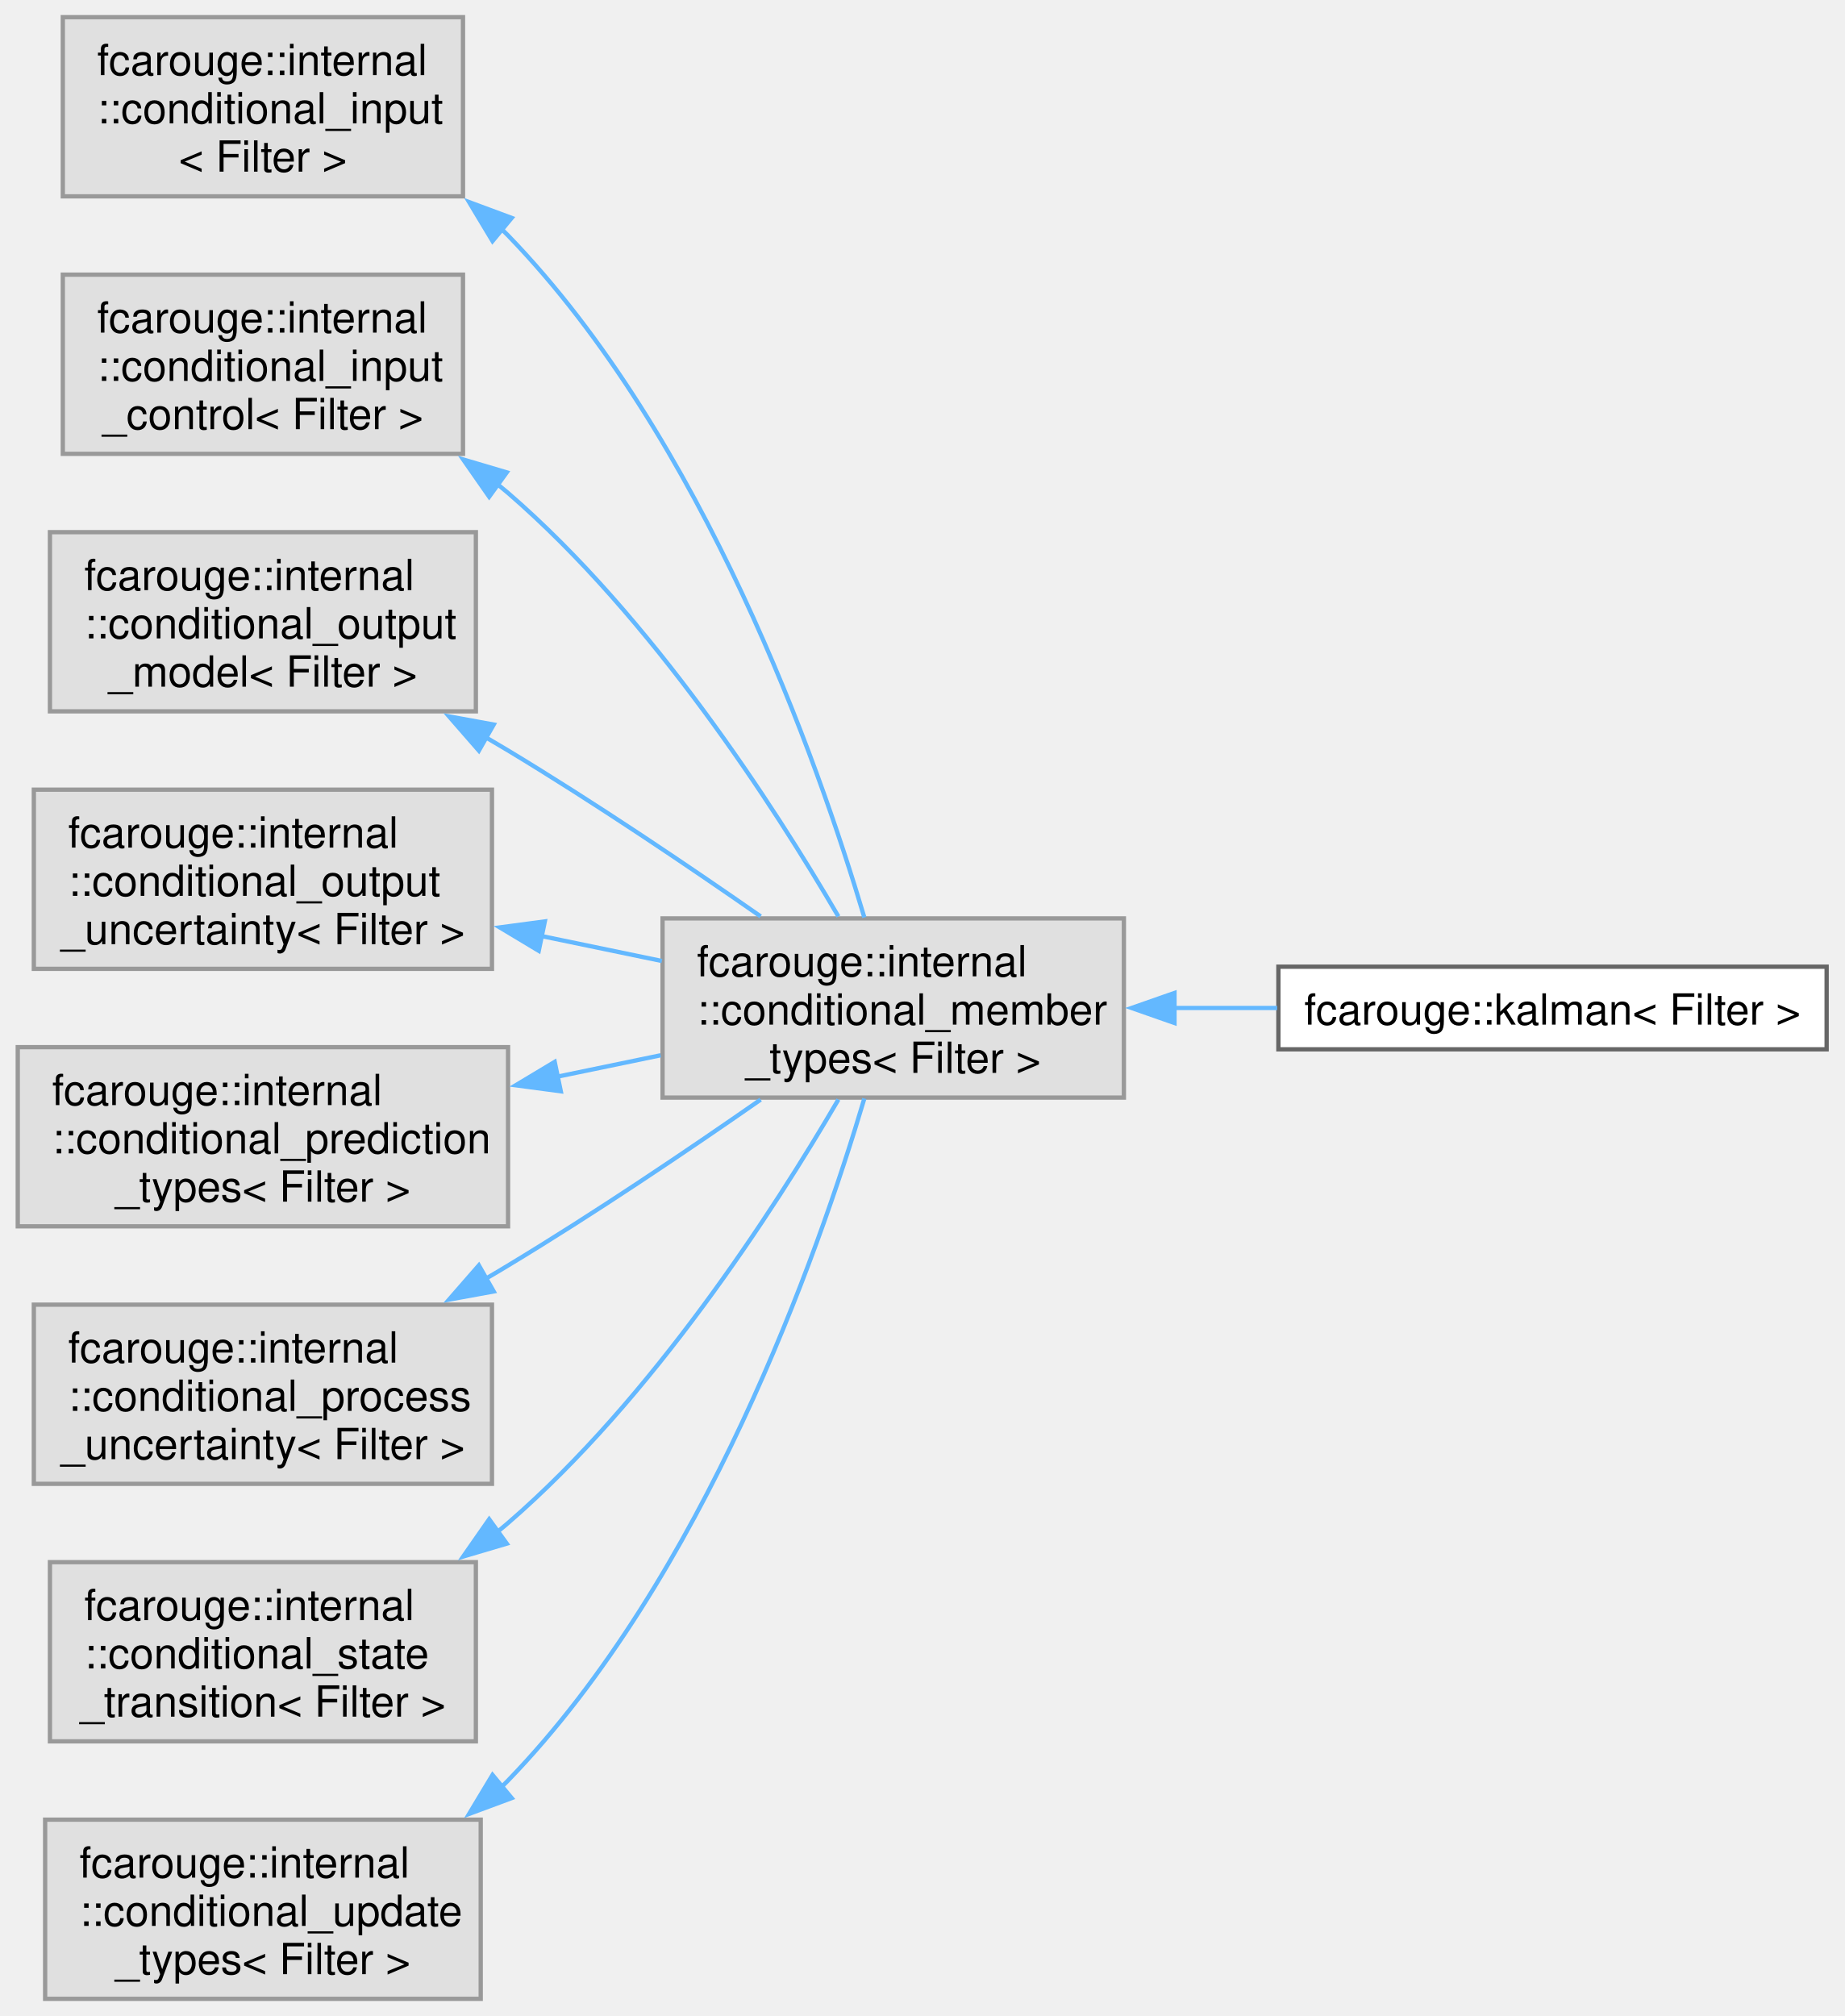
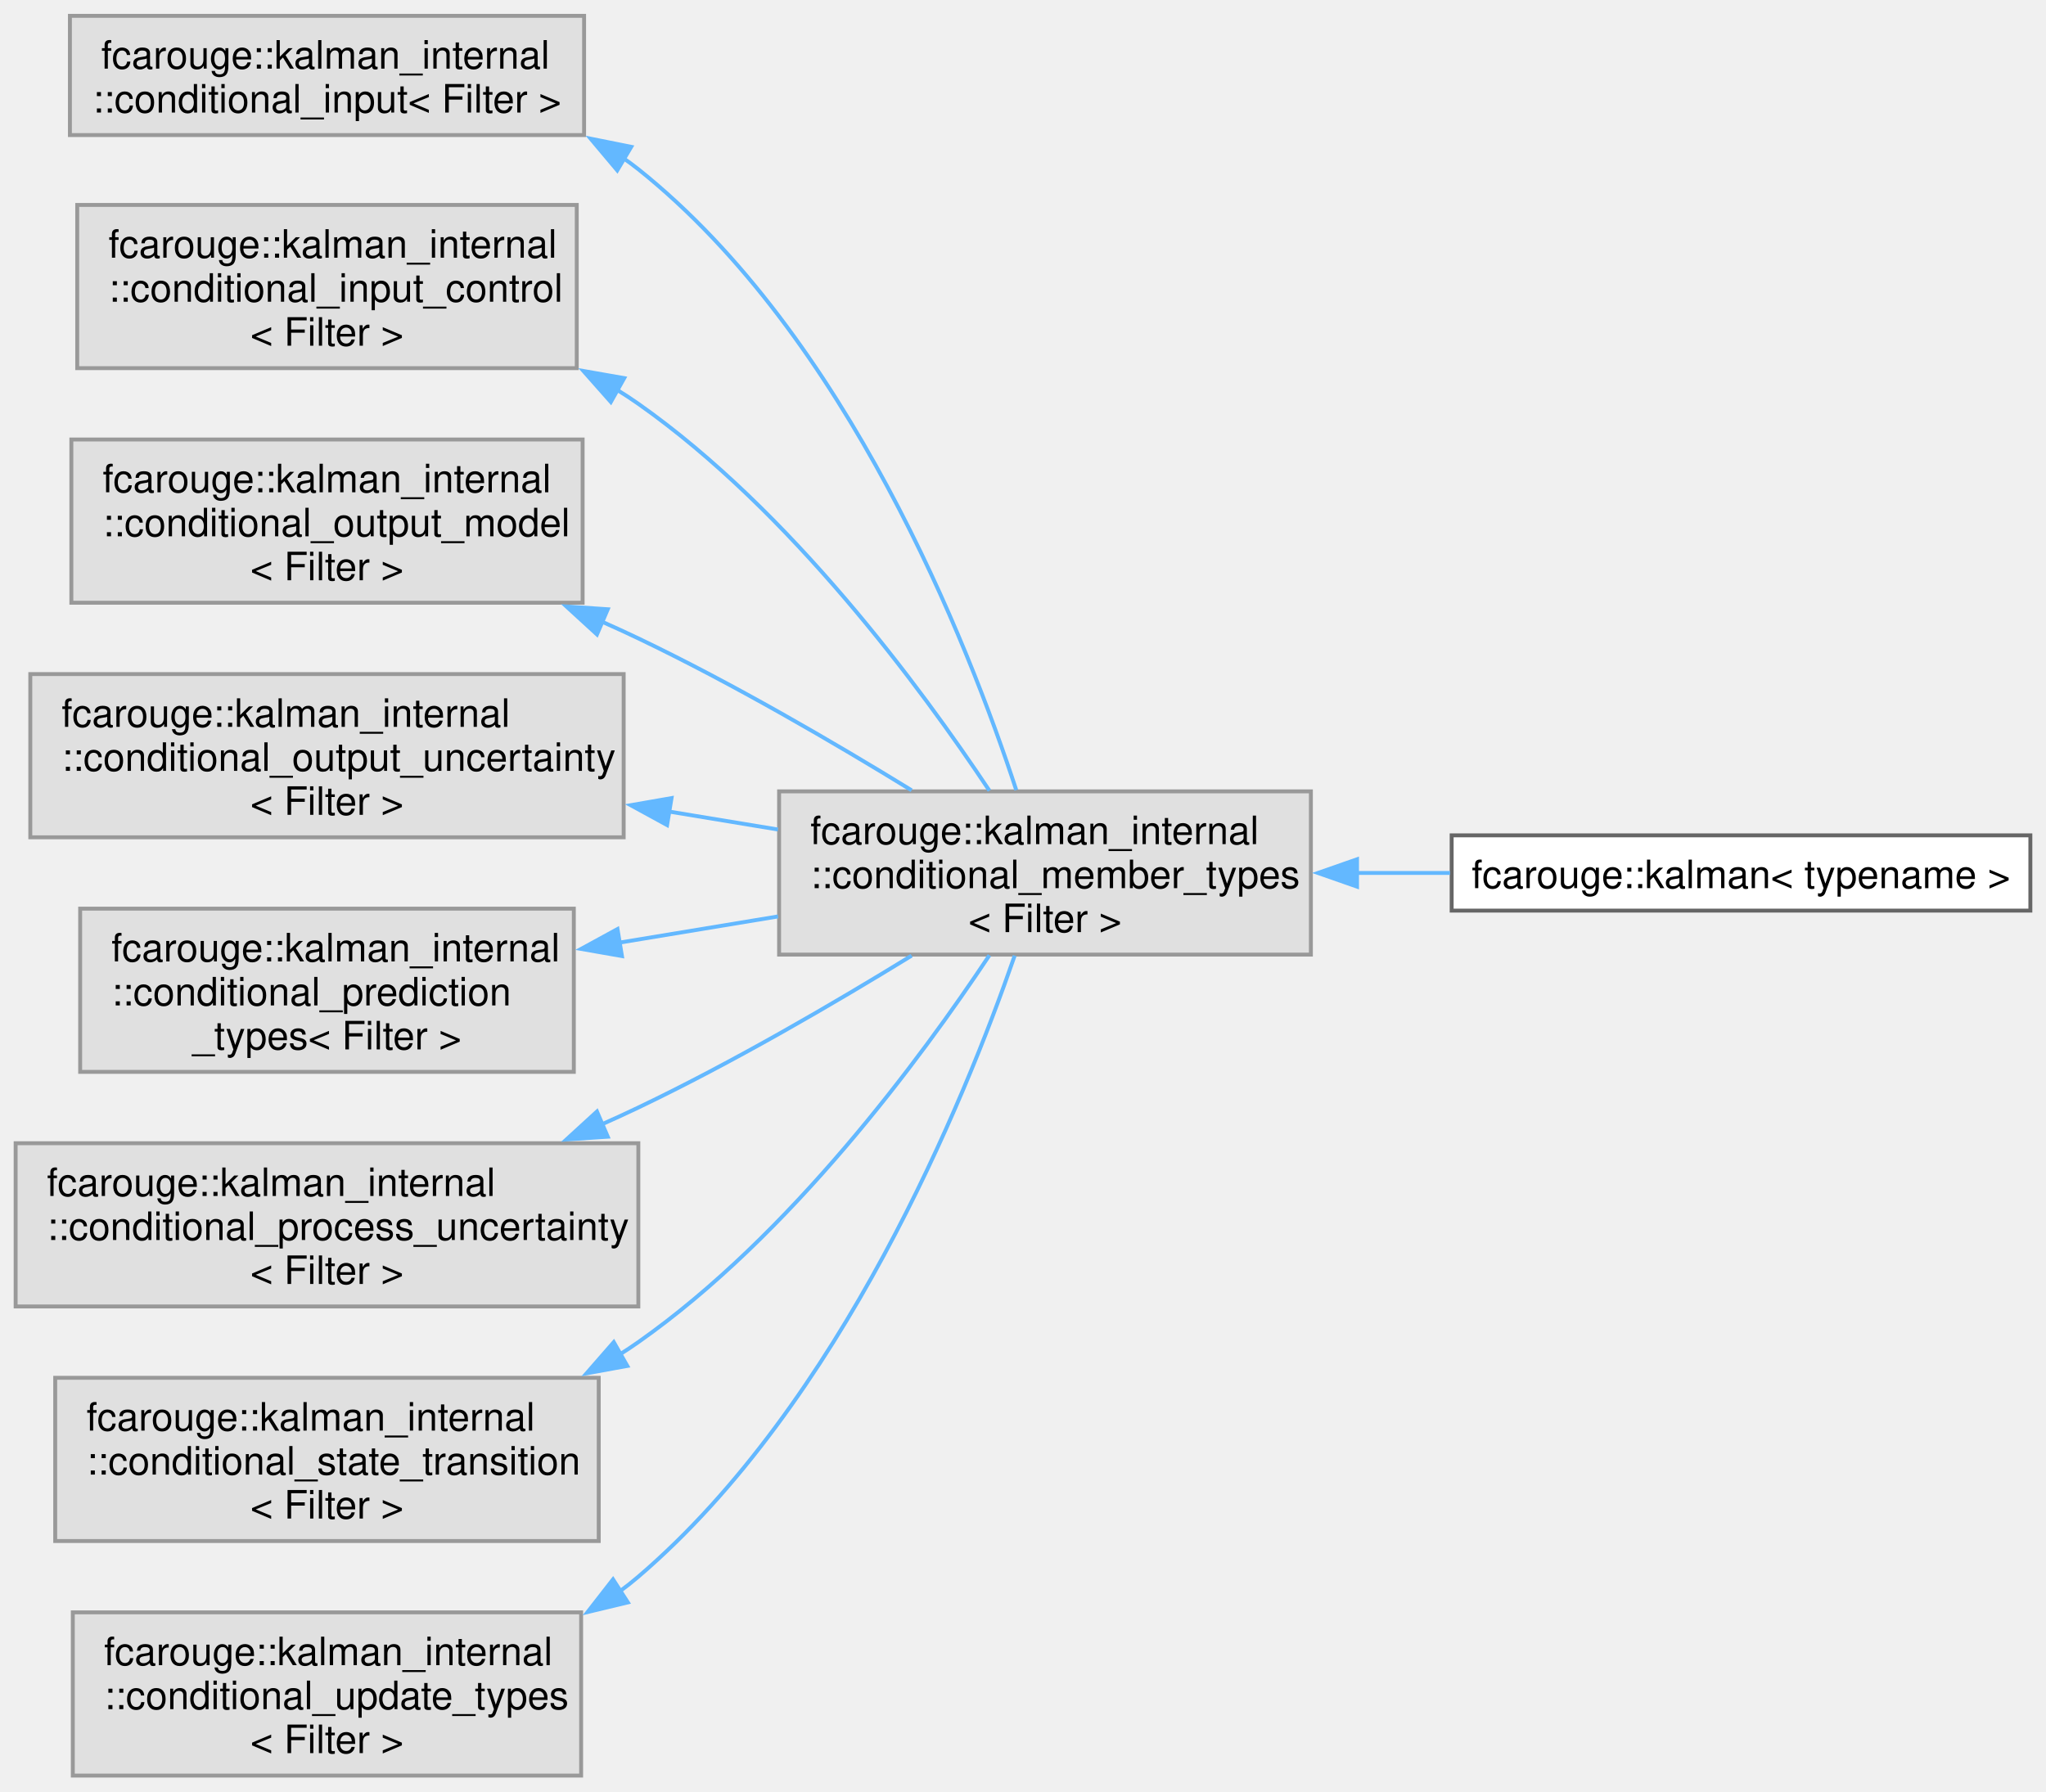
- <svg xmlns="http://www.w3.org/2000/svg" xmlns:xlink="http://www.w3.org/1999/xlink" width="430pt" height="470pt" viewBox="0.00 0.00 429.50 469.75">
-   <g id="graph0" class="graph" transform="scale(1 1) rotate(0) translate(4 465.75)">
+ <svg xmlns="http://www.w3.org/2000/svg" xmlns:xlink="http://www.w3.org/1999/xlink" width="523pt" height="458pt" viewBox="0.00 0.00 523.25 458.12">
+   <g id="graph0" class="graph" transform="scale(1 1) rotate(0) translate(4 454.12)">
    <g id="Node000000" class="node">
      <g id="a_Node000000">
        <a xlink:title=" ">
-           <polygon fill="#e0e0e0" stroke="#999999" points="103.75,-461.75 10.5,-461.75 10.5,-420 103.75,-420 103.75,-461.75" />
-           <text text-anchor="start" x="18.5" y="-448.25" font-family="Helvetica,sans-Serif" font-size="10.00">fcarouge::internal</text>
-           <text text-anchor="start" x="18.5" y="-437" font-family="Helvetica,sans-Serif" font-size="10.00">::conditional_input</text>
-           <text text-anchor="middle" x="57.12" y="-425.75" font-family="Helvetica,sans-Serif" font-size="10.00">&lt; Filter &gt;</text>
+           <polygon fill="#e0e0e0" stroke="#999999" points="145.38,-450.12 13.88,-450.12 13.88,-419.62 145.38,-419.62 145.38,-450.12" />
+           <text text-anchor="start" x="21.88" y="-436.62" font-family="Helvetica,sans-Serif" font-size="10.00">fcarouge::kalman_internal</text>
+           <text text-anchor="middle" x="79.62" y="-425.38" font-family="Helvetica,sans-Serif" font-size="10.00">::conditional_input&lt; Filter &gt;</text>
        </a>
      </g>
    </g>
    <g id="Node000001" class="node">
      <g id="a_Node000001">
        <a xlink:title=" ">
-           <polygon fill="#e0e0e0" stroke="#999999" points="257.75,-251.75 150.25,-251.75 150.25,-210 257.75,-210 257.75,-251.75" />
-           <text text-anchor="start" x="158.25" y="-238.25" font-family="Helvetica,sans-Serif" font-size="10.00">fcarouge::internal</text>
-           <text text-anchor="start" x="158.25" y="-227" font-family="Helvetica,sans-Serif" font-size="10.00">::conditional_member</text>
-           <text text-anchor="middle" x="204" y="-215.75" font-family="Helvetica,sans-Serif" font-size="10.00">_types&lt; Filter &gt;</text>
+           <polygon fill="#e0e0e0" stroke="#999999" points="331.25,-251.75 195.25,-251.75 195.25,-210 331.25,-210 331.25,-251.75" />
+           <text text-anchor="start" x="203.25" y="-238.25" font-family="Helvetica,sans-Serif" font-size="10.00">fcarouge::kalman_internal</text>
+           <text text-anchor="start" x="203.25" y="-227" font-family="Helvetica,sans-Serif" font-size="10.00">::conditional_member_types</text>
+           <text text-anchor="middle" x="263.25" y="-215.75" font-family="Helvetica,sans-Serif" font-size="10.00">&lt; Filter &gt;</text>
        </a>
      </g>
    </g>
    <g id="edge1_Node000000_Node000001" class="edge">
      <g id="a_edge1_Node000000_Node000001">
        <a xlink:title=" ">
-           <path fill="none" stroke="#63b8ff" d="M112.78,-412.34C113.28,-411.86 113.77,-411.37 114.25,-410.88 159.92,-363.68 186.45,-288.39 197.27,-251.97" />
-           <polygon fill="#63b8ff" stroke="#63b8ff" points="110.63,-409.58 105.17,-418.66 115.1,-414.97 110.63,-409.58" />
+           <path fill="none" stroke="#63b8ff" d="M155.26,-413.83C156.63,-412.89 157.96,-411.9 159.25,-410.88 212.71,-368.2 243.55,-289.72 255.9,-252.09" />
+           <polygon fill="#63b8ff" stroke="#63b8ff" points="153.86,-410.59 147.04,-418.7 157.43,-416.61 153.86,-410.59" />
        </a>
      </g>
    </g>
    <g id="Node000002" class="node">
      <g id="a_Node000002">
-         <a xlink:href="classfcarouge_1_1kalman.xhtml" target="_top" xlink:title=" ">
-           <polygon fill="white" stroke="#666666" points="421.5,-240.5 293.75,-240.5 293.75,-221.25 421.5,-221.25 421.5,-240.5" />
-           <text text-anchor="middle" x="357.62" y="-227" font-family="Helvetica,sans-Serif" font-size="10.00">fcarouge::kalman&lt; Filter &gt;</text>
+         <a xlink:href="classfcarouge_1_1kalman.xhtml" target="_top" xlink:title="A generic Kalman filter.">
+           <polygon fill="white" stroke="#666666" points="515.25,-240.5 367.25,-240.5 367.25,-221.25 515.25,-221.25 515.25,-240.5" />
+           <text text-anchor="middle" x="441.25" y="-227" font-family="Helvetica,sans-Serif" font-size="10.00">fcarouge::kalman&lt; typename &gt;</text>
        </a>
      </g>
    </g>
    <g id="edge2_Node000001_Node000002" class="edge">
      <g id="a_edge2_Node000001_Node000002">
        <a xlink:title=" ">
-           <path fill="none" stroke="#63b8ff" d="M269.5,-230.88C277.44,-230.88 285.55,-230.88 293.47,-230.88" />
-           <polygon fill="#63b8ff" stroke="#63b8ff" points="269.54,-227.38 259.54,-230.88 269.54,-234.38 269.54,-227.38" />
+           <path fill="none" stroke="#63b8ff" d="M343.04,-230.88C350.96,-230.88 358.98,-230.88 366.84,-230.88" />
+           <polygon fill="#63b8ff" stroke="#63b8ff" points="343.05,-227.38 333.05,-230.88 343.05,-234.38 343.05,-227.38" />
        </a>
      </g>
    </g>
    <g id="Node000003" class="node">
      <g id="a_Node000003">
        <a xlink:title=" ">
-           <polygon fill="#e0e0e0" stroke="#999999" points="103.75,-401.75 10.5,-401.75 10.5,-360 103.75,-360 103.75,-401.75" />
-           <text text-anchor="start" x="18.5" y="-388.25" font-family="Helvetica,sans-Serif" font-size="10.00">fcarouge::internal</text>
-           <text text-anchor="start" x="18.5" y="-377" font-family="Helvetica,sans-Serif" font-size="10.00">::conditional_input</text>
-           <text text-anchor="middle" x="57.12" y="-365.75" font-family="Helvetica,sans-Serif" font-size="10.00">_control&lt; Filter &gt;</text>
+           <polygon fill="#e0e0e0" stroke="#999999" points="143.5,-401.75 15.75,-401.75 15.75,-360 143.5,-360 143.5,-401.75" />
+           <text text-anchor="start" x="23.75" y="-388.25" font-family="Helvetica,sans-Serif" font-size="10.00">fcarouge::kalman_internal</text>
+           <text text-anchor="start" x="23.75" y="-377" font-family="Helvetica,sans-Serif" font-size="10.00">::conditional_input_control</text>
+           <text text-anchor="middle" x="79.62" y="-365.75" font-family="Helvetica,sans-Serif" font-size="10.00">&lt; Filter &gt;</text>
        </a>
      </g>
    </g>
    <g id="edge3_Node000003_Node000001" class="edge">
      <g id="a_edge3_Node000003_Node000001">
        <a xlink:title=" ">
-           <path fill="none" stroke="#63b8ff" d="M111.84,-352.88C112.66,-352.22 113.46,-351.55 114.25,-350.88 147.78,-321.91 176.12,-278.1 191.23,-252.2" />
-           <polygon fill="#63b8ff" stroke="#63b8ff" points="109.85,-350 103.79,-358.69 113.95,-355.68 109.85,-350" />
+           <path fill="none" stroke="#63b8ff" d="M153.71,-354.52C155.61,-353.35 157.46,-352.14 159.25,-350.88 198.1,-323.55 231.48,-278.35 249.04,-251.92" />
+           <polygon fill="#63b8ff" stroke="#63b8ff" points="152.22,-351.35 145.2,-359.28 155.64,-357.45 152.22,-351.35" />
        </a>
      </g>
    </g>
    <g id="Node000004" class="node">
      <g id="a_Node000004">
        <a xlink:title=" ">
-           <polygon fill="#e0e0e0" stroke="#999999" points="106.75,-341.75 7.5,-341.75 7.5,-300 106.75,-300 106.75,-341.75" />
-           <text text-anchor="start" x="15.5" y="-328.25" font-family="Helvetica,sans-Serif" font-size="10.00">fcarouge::internal</text>
-           <text text-anchor="start" x="15.5" y="-317" font-family="Helvetica,sans-Serif" font-size="10.00">::conditional_output</text>
-           <text text-anchor="middle" x="57.12" y="-305.75" font-family="Helvetica,sans-Serif" font-size="10.00">_model&lt; Filter &gt;</text>
+           <polygon fill="#e0e0e0" stroke="#999999" points="145,-341.75 14.25,-341.75 14.25,-300 145,-300 145,-341.75" />
+           <text text-anchor="start" x="22.25" y="-328.25" font-family="Helvetica,sans-Serif" font-size="10.00">fcarouge::kalman_internal</text>
+           <text text-anchor="start" x="22.25" y="-317" font-family="Helvetica,sans-Serif" font-size="10.00">::conditional_output_model</text>
+           <text text-anchor="middle" x="79.62" y="-305.75" font-family="Helvetica,sans-Serif" font-size="10.00">&lt; Filter &gt;</text>
        </a>
      </g>
    </g>
    <g id="edge4_Node000004_Node000001" class="edge">
      <g id="a_edge4_Node000004_Node000001">
        <a xlink:title=" ">
-           <path fill="none" stroke="#63b8ff" d="M109.18,-293.88C110.9,-292.88 112.59,-291.88 114.25,-290.88 134.32,-278.77 156.13,-264.05 173.11,-252.22" />
-           <polygon fill="#63b8ff" stroke="#63b8ff" points="107.45,-290.84 100.49,-298.82 110.91,-296.92 107.45,-290.84" />
+           <path fill="none" stroke="#63b8ff" d="M149.82,-295.21C153.03,-293.79 156.19,-292.34 159.25,-290.88 183.33,-279.36 209.3,-264.21 229.14,-252.02" />
+           <polygon fill="#63b8ff" stroke="#63b8ff" points="148.67,-291.89 140.86,-299.04 151.43,-298.33 148.67,-291.89" />
        </a>
      </g>
    </g>
    <g id="Node000005" class="node">
      <g id="a_Node000005">
        <a xlink:title=" ">
-           <polygon fill="#e0e0e0" stroke="#999999" points="110.5,-281.75 3.75,-281.75 3.75,-240 110.5,-240 110.5,-281.75" />
-           <text text-anchor="start" x="11.75" y="-268.25" font-family="Helvetica,sans-Serif" font-size="10.00">fcarouge::internal</text>
-           <text text-anchor="start" x="11.75" y="-257" font-family="Helvetica,sans-Serif" font-size="10.00">::conditional_output</text>
-           <text text-anchor="middle" x="57.12" y="-245.75" font-family="Helvetica,sans-Serif" font-size="10.00">_uncertainty&lt; Filter &gt;</text>
+           <polygon fill="#e0e0e0" stroke="#999999" points="155.5,-281.75 3.75,-281.75 3.75,-240 155.5,-240 155.5,-281.75" />
+           <text text-anchor="start" x="11.75" y="-268.25" font-family="Helvetica,sans-Serif" font-size="10.00">fcarouge::kalman_internal</text>
+           <text text-anchor="start" x="11.75" y="-257" font-family="Helvetica,sans-Serif" font-size="10.00">::conditional_output_uncertainty</text>
+           <text text-anchor="middle" x="79.62" y="-245.75" font-family="Helvetica,sans-Serif" font-size="10.00">&lt; Filter &gt;</text>
        </a>
      </g>
    </g>
    <g id="edge5_Node000005_Node000001" class="edge">
      <g id="a_edge5_Node000005_Node000001">
        <a xlink:title=" ">
-           <path fill="none" stroke="#63b8ff" d="M122.1,-247.63C131.45,-245.69 140.99,-243.72 150.08,-241.83" />
-           <polygon fill="#63b8ff" stroke="#63b8ff" points="121.4,-244.2 112.32,-249.65 122.82,-251.05 121.4,-244.2" />
+           <path fill="none" stroke="#63b8ff" d="M167.15,-246.58C176.49,-245.04 185.89,-243.49 194.96,-241.99" />
+           <polygon fill="#63b8ff" stroke="#63b8ff" points="166.6,-243.13 157.3,-248.21 167.74,-250.03 166.6,-243.13" />
        </a>
      </g>
    </g>
    <g id="Node000006" class="node">
      <g id="a_Node000006">
        <a xlink:title=" ">
-           <polygon fill="#e0e0e0" stroke="#999999" points="114.25,-221.75 0,-221.75 0,-180 114.25,-180 114.25,-221.75" />
-           <text text-anchor="start" x="8" y="-208.25" font-family="Helvetica,sans-Serif" font-size="10.00">fcarouge::internal</text>
-           <text text-anchor="start" x="8" y="-197" font-family="Helvetica,sans-Serif" font-size="10.00">::conditional_prediction</text>
-           <text text-anchor="middle" x="57.12" y="-185.75" font-family="Helvetica,sans-Serif" font-size="10.00">_types&lt; Filter &gt;</text>
+           <polygon fill="#e0e0e0" stroke="#999999" points="142.75,-221.75 16.5,-221.75 16.5,-180 142.75,-180 142.75,-221.75" />
+           <text text-anchor="start" x="24.5" y="-208.25" font-family="Helvetica,sans-Serif" font-size="10.00">fcarouge::kalman_internal</text>
+           <text text-anchor="start" x="24.5" y="-197" font-family="Helvetica,sans-Serif" font-size="10.00">::conditional_prediction</text>
+           <text text-anchor="middle" x="79.62" y="-185.75" font-family="Helvetica,sans-Serif" font-size="10.00">_types&lt; Filter &gt;</text>
        </a>
      </g>
    </g>
    <g id="edge6_Node000006_Node000001" class="edge">
      <g id="a_edge6_Node000006_Node000001">
        <a xlink:title=" ">
-           <path fill="none" stroke="#63b8ff" d="M125.56,-214.84C133.69,-216.52 141.92,-218.23 149.81,-219.86" />
-           <polygon fill="#63b8ff" stroke="#63b8ff" points="126.54,-211.47 116.03,-212.87 125.12,-218.32 126.54,-211.47" />
+           <path fill="none" stroke="#63b8ff" d="M154.28,-213.04C167.74,-215.26 181.72,-217.57 194.98,-219.76" />
+           <polygon fill="#63b8ff" stroke="#63b8ff" points="155.06,-209.62 144.62,-211.45 153.92,-216.53 155.06,-209.62" />
        </a>
      </g>
    </g>
    <g id="Node000007" class="node">
      <g id="a_Node000007">
        <a xlink:title=" ">
-           <polygon fill="#e0e0e0" stroke="#999999" points="110.5,-161.75 3.75,-161.75 3.75,-120 110.5,-120 110.5,-161.75" />
-           <text text-anchor="start" x="11.75" y="-148.25" font-family="Helvetica,sans-Serif" font-size="10.00">fcarouge::internal</text>
-           <text text-anchor="start" x="11.75" y="-137" font-family="Helvetica,sans-Serif" font-size="10.00">::conditional_process</text>
-           <text text-anchor="middle" x="57.12" y="-125.75" font-family="Helvetica,sans-Serif" font-size="10.00">_uncertainty&lt; Filter &gt;</text>
+           <polygon fill="#e0e0e0" stroke="#999999" points="159.25,-161.75 0,-161.75 0,-120 159.25,-120 159.25,-161.75" />
+           <text text-anchor="start" x="8" y="-148.25" font-family="Helvetica,sans-Serif" font-size="10.00">fcarouge::kalman_internal</text>
+           <text text-anchor="start" x="8" y="-137" font-family="Helvetica,sans-Serif" font-size="10.00">::conditional_process_uncertainty</text>
+           <text text-anchor="middle" x="79.62" y="-125.75" font-family="Helvetica,sans-Serif" font-size="10.00">&lt; Filter &gt;</text>
        </a>
      </g>
    </g>
    <g id="edge7_Node000007_Node000001" class="edge">
      <g id="a_edge7_Node000007_Node000001">
        <a xlink:title=" ">
-           <path fill="none" stroke="#63b8ff" d="M109.18,-167.87C110.9,-168.87 112.59,-169.87 114.25,-170.88 134.32,-182.98 156.13,-197.7 173.11,-209.53" />
-           <polygon fill="#63b8ff" stroke="#63b8ff" points="110.91,-164.83 100.49,-162.93 107.45,-170.91 110.91,-164.83" />
+           <path fill="none" stroke="#63b8ff" d="M149.82,-166.54C153.03,-167.96 156.19,-169.41 159.25,-170.88 183.33,-182.39 209.3,-197.54 229.14,-209.73" />
+           <polygon fill="#63b8ff" stroke="#63b8ff" points="151.43,-163.42 140.86,-162.71 148.67,-169.86 151.43,-163.42" />
        </a>
      </g>
    </g>
    <g id="Node000008" class="node">
      <g id="a_Node000008">
        <a xlink:title=" ">
-           <polygon fill="#e0e0e0" stroke="#999999" points="106.75,-101.75 7.5,-101.75 7.5,-60 106.75,-60 106.75,-101.75" />
-           <text text-anchor="start" x="15.5" y="-88.25" font-family="Helvetica,sans-Serif" font-size="10.00">fcarouge::internal</text>
-           <text text-anchor="start" x="15.5" y="-77" font-family="Helvetica,sans-Serif" font-size="10.00">::conditional_state</text>
-           <text text-anchor="middle" x="57.12" y="-65.75" font-family="Helvetica,sans-Serif" font-size="10.00">_transition&lt; Filter &gt;</text>
+           <polygon fill="#e0e0e0" stroke="#999999" points="149.12,-101.75 10.12,-101.75 10.12,-60 149.12,-60 149.12,-101.75" />
+           <text text-anchor="start" x="18.12" y="-88.25" font-family="Helvetica,sans-Serif" font-size="10.00">fcarouge::kalman_internal</text>
+           <text text-anchor="start" x="18.12" y="-77" font-family="Helvetica,sans-Serif" font-size="10.00">::conditional_state_transition</text>
+           <text text-anchor="middle" x="79.62" y="-65.75" font-family="Helvetica,sans-Serif" font-size="10.00">&lt; Filter &gt;</text>
        </a>
      </g>
    </g>
    <g id="edge8_Node000008_Node000001" class="edge">
      <g id="a_edge8_Node000008_Node000001">
        <a xlink:title=" ">
-           <path fill="none" stroke="#63b8ff" d="M111.84,-108.87C112.66,-109.53 113.46,-110.2 114.25,-110.88 147.78,-139.84 176.12,-183.65 191.23,-209.55" />
-           <polygon fill="#63b8ff" stroke="#63b8ff" points="113.95,-106.07 103.79,-103.06 109.85,-111.75 113.95,-106.07" />
+           <path fill="none" stroke="#63b8ff" d="M154.44,-107.68C156.08,-108.71 157.69,-109.78 159.25,-110.88 198.1,-138.2 231.48,-183.4 249.04,-209.83" />
+           <polygon fill="#63b8ff" stroke="#63b8ff" points="156.43,-104.79 146,-102.89 152.97,-110.87 156.43,-104.79" />
        </a>
      </g>
    </g>
    <g id="Node000009" class="node">
      <g id="a_Node000009">
        <a xlink:title=" ">
-           <polygon fill="#e0e0e0" stroke="#999999" points="107.88,-41.75 6.38,-41.75 6.38,0 107.88,0 107.88,-41.75" />
-           <text text-anchor="start" x="14.38" y="-28.25" font-family="Helvetica,sans-Serif" font-size="10.00">fcarouge::internal</text>
-           <text text-anchor="start" x="14.38" y="-17" font-family="Helvetica,sans-Serif" font-size="10.00">::conditional_update</text>
-           <text text-anchor="middle" x="57.12" y="-5.75" font-family="Helvetica,sans-Serif" font-size="10.00">_types&lt; Filter &gt;</text>
+           <polygon fill="#e0e0e0" stroke="#999999" points="144.62,-41.75 14.62,-41.75 14.62,0 144.62,0 144.62,-41.75" />
+           <text text-anchor="start" x="22.62" y="-28.25" font-family="Helvetica,sans-Serif" font-size="10.00">fcarouge::kalman_internal</text>
+           <text text-anchor="start" x="22.62" y="-17" font-family="Helvetica,sans-Serif" font-size="10.00">::conditional_update_types</text>
+           <text text-anchor="middle" x="79.62" y="-5.75" font-family="Helvetica,sans-Serif" font-size="10.00">&lt; Filter &gt;</text>
        </a>
      </g>
    </g>
    <g id="edge9_Node000009_Node000001" class="edge">
      <g id="a_edge9_Node000009_Node000001">
        <a xlink:title=" ">
-           <path fill="none" stroke="#63b8ff" d="M112.78,-49.41C113.28,-49.89 113.77,-50.38 114.25,-50.88 159.92,-98.07 186.45,-173.36 197.27,-209.78" />
-           <polygon fill="#63b8ff" stroke="#63b8ff" points="115.1,-46.78 105.17,-43.09 110.63,-52.17 115.1,-46.78" />
+           <path fill="none" stroke="#63b8ff" d="M154.62,-47.21C156.21,-48.38 157.76,-49.6 159.25,-50.88 211.09,-95.23 242.62,-172.55 255.5,-209.73" />
+           <polygon fill="#63b8ff" stroke="#63b8ff" points="156.57,-44.3 146.27,-41.83 152.78,-50.19 156.57,-44.3" />
        </a>
      </g>
    </g>
  </g>
</svg>
